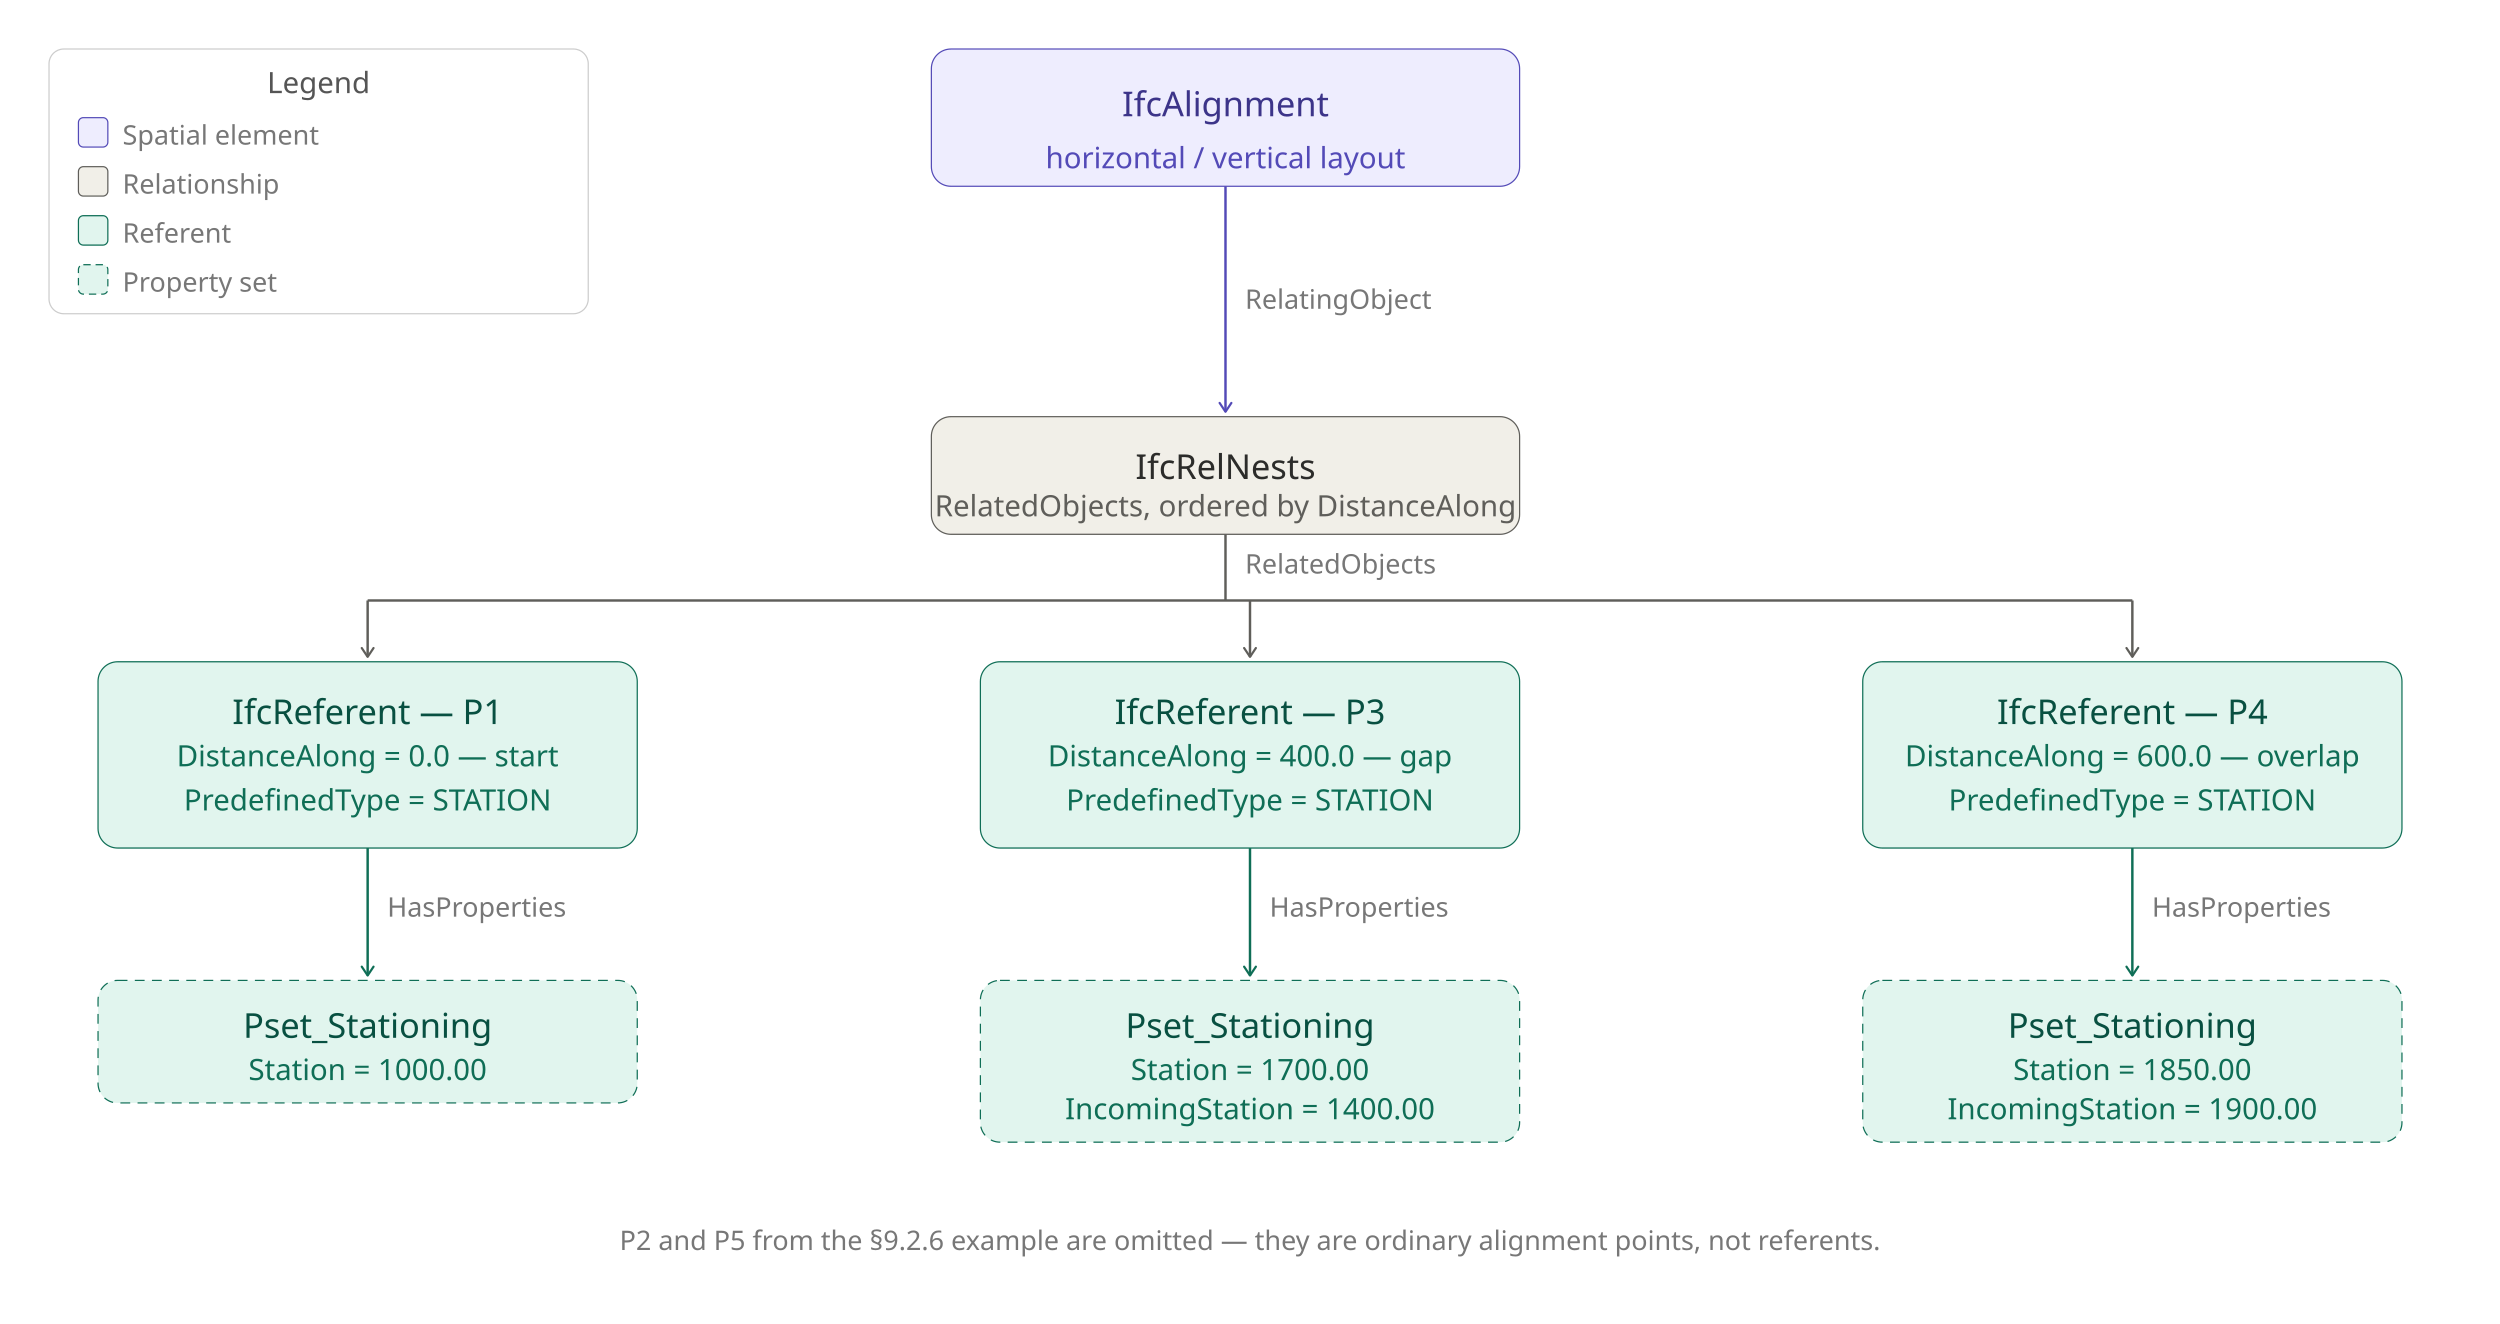
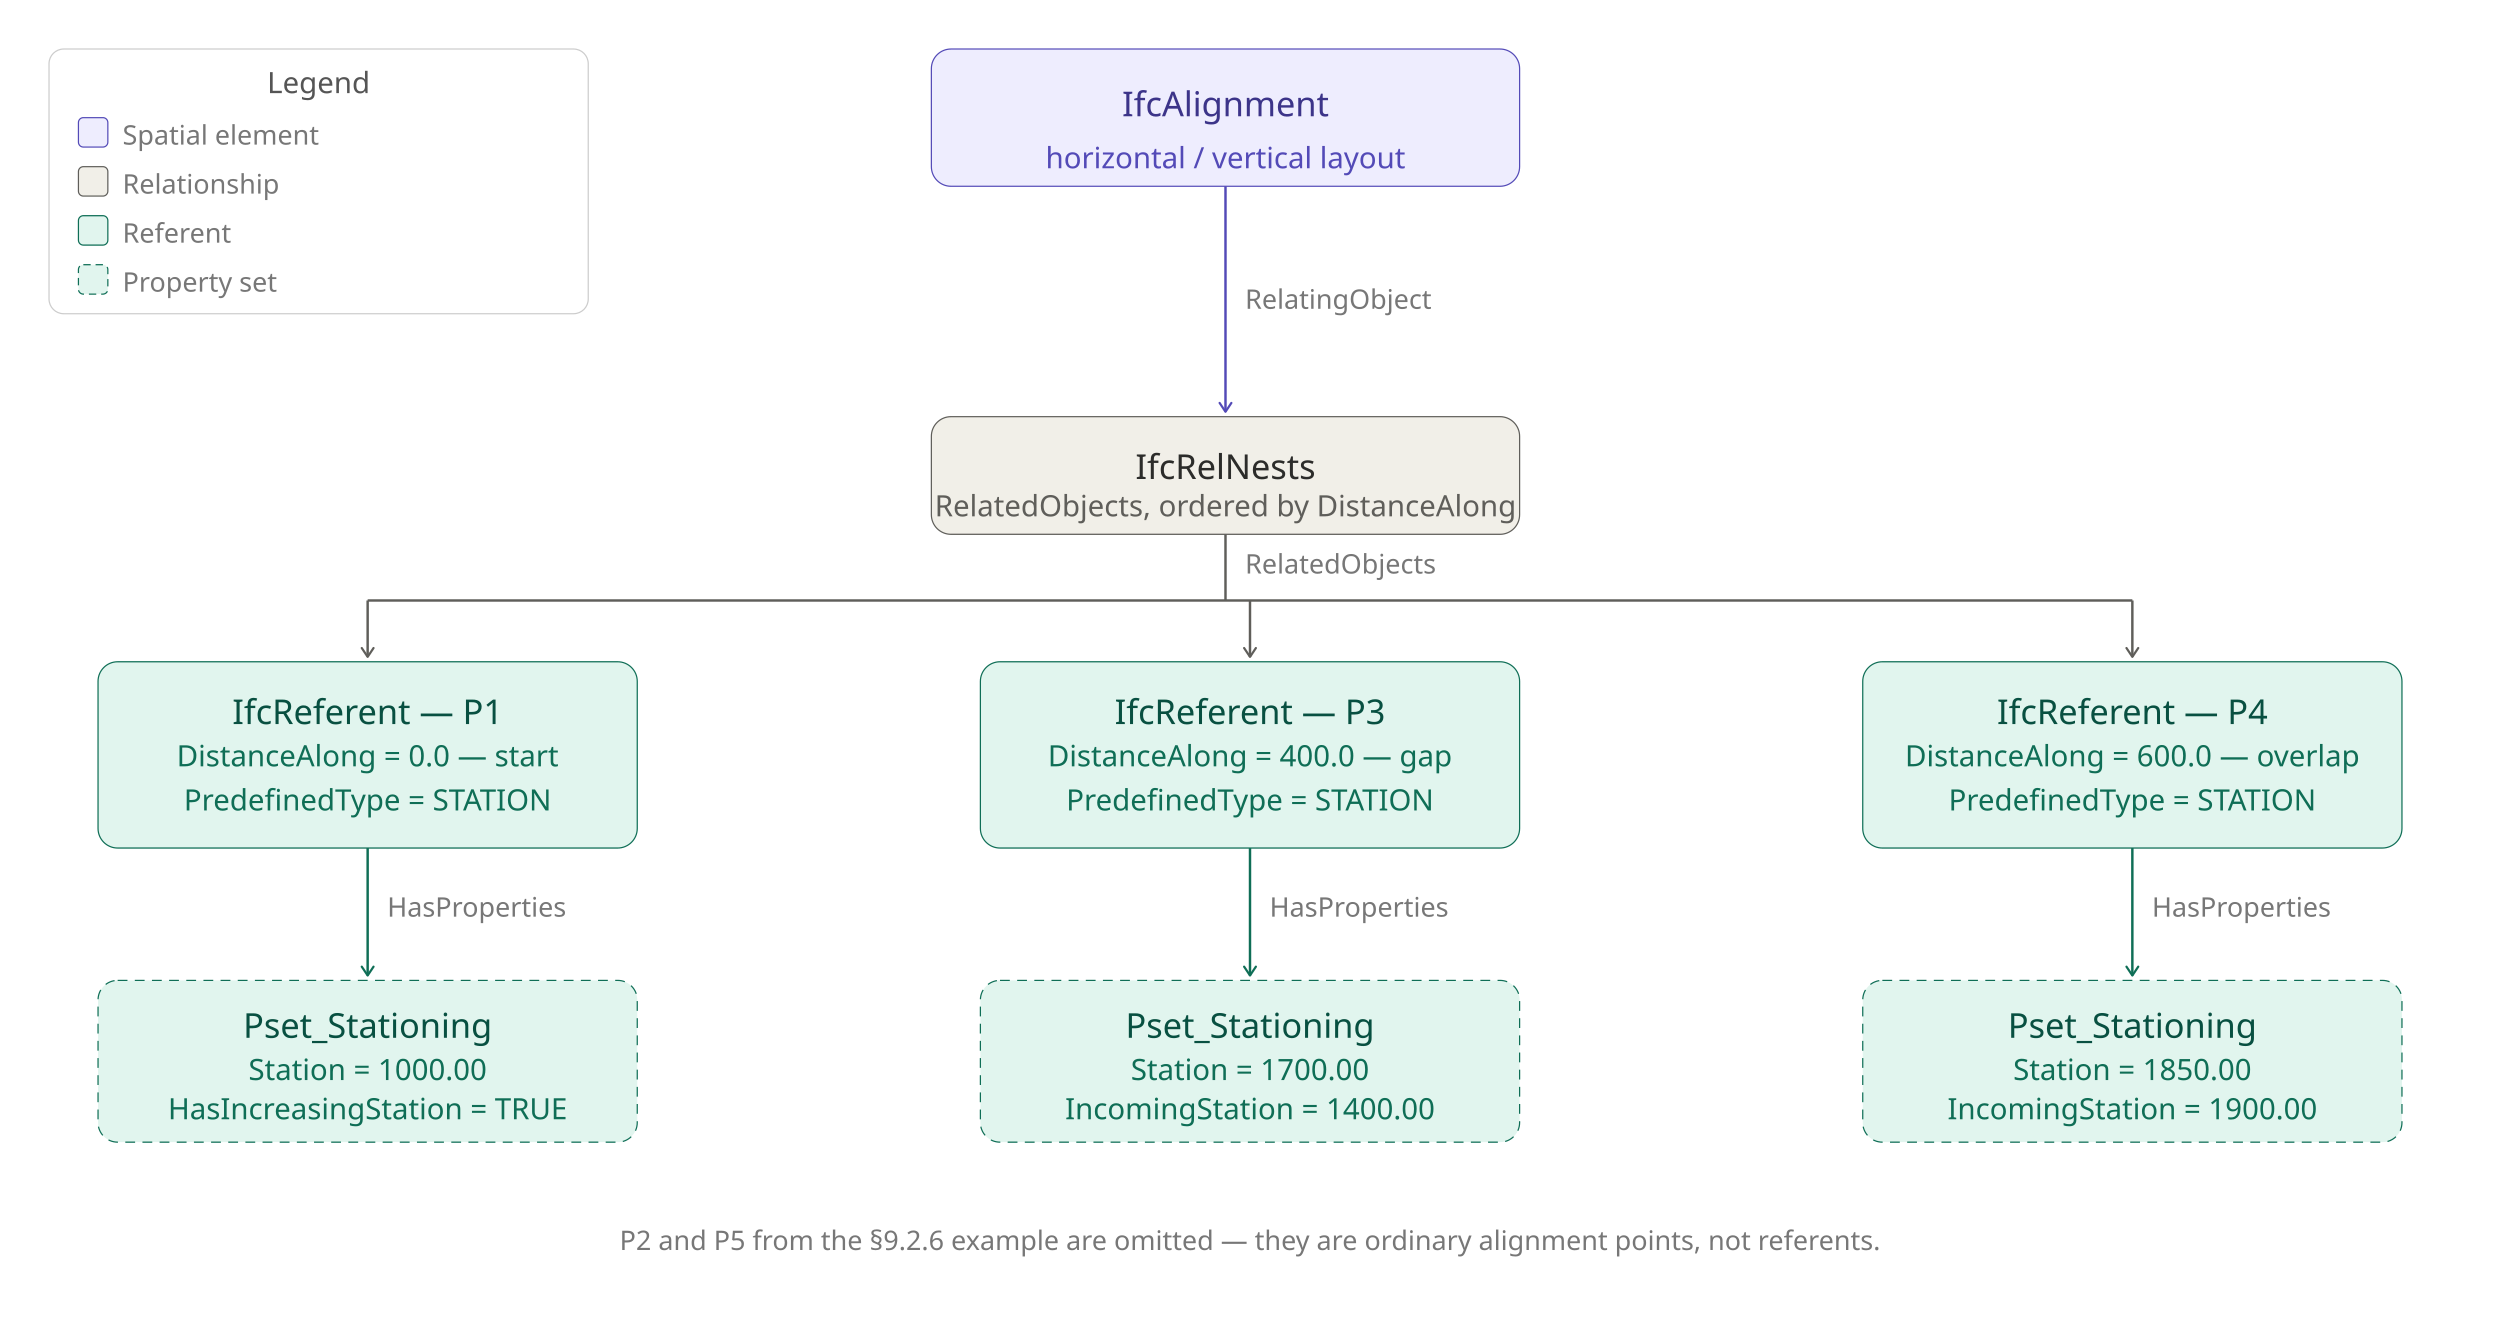
<svg xmlns="http://www.w3.org/2000/svg" width="1020" viewBox="0 0 1020 540" role="img">
  <defs>
    <marker id="arrow" viewBox="0 0 10 10" refX="8" refY="5" markerWidth="6" markerHeight="6" orient="auto-start-reverse">
      <path d="M2 1L8 5L2 9" fill="none" stroke="context-stroke" stroke-width="1.5" stroke-linecap="round" stroke-linejoin="round" />
    </marker>
    <style>
      text { font-family: sans-serif; fill: #1a1a1a; }
      .th  { font-size: 14px; font-weight: 500; }
      .ts  { font-size: 12px; font-weight: 400; fill: #555; }
      .lbl { font-size: 11px; font-weight: 400; fill: #777; }

      /* Spatial element — purple */
      .c-purple rect  { fill: #EEEDFE; stroke: #534AB7; }
      .c-purple .th   { fill: #3C3489; }
      .c-purple .ts   { fill: #534AB7; }

      /* Semantic / referent — teal */
      .c-teal rect    { fill: #E1F5EE; stroke: #0F6E56; }
      .c-teal .th     { fill: #085041; }
      .c-teal .ts     { fill: #0F6E56; }

      /* Relationship — gray */
      .c-gray rect    { fill: #F1EFE8; stroke: #5F5E5A; }
      .c-gray .th     { fill: #2C2C2A; }
      .c-gray .ts     { fill: #5F5E5A; }
    </style>
  </defs>
  <rect x="20" y="20" width="220" height="108" rx="6" fill="none" stroke="#ccc" stroke-width="0.5" />
  <text class="ts" x="130" y="38" text-anchor="middle" fill="#555">Legend</text>
  <rect x="32" y="48" width="12" height="12" rx="2" fill="#EEEDFE" stroke="#534AB7" stroke-width="0.5" />
  <text class="lbl" x="50" y="59">Spatial element</text>
  <rect x="32" y="68" width="12" height="12" rx="2" fill="#F1EFE8" stroke="#5F5E5A" stroke-width="0.5" />
  <text class="lbl" x="50" y="79">Relationship</text>
  <rect x="32" y="88" width="12" height="12" rx="2" fill="#E1F5EE" stroke="#0F6E56" stroke-width="0.5" />
  <text class="lbl" x="50" y="99">Referent</text>
  <rect x="32" y="108" width="12" height="12" rx="2" fill="#E1F5EE" stroke="#0F6E56" stroke-width="0.5" stroke-dasharray="3 2" />
  <text class="lbl" x="50" y="119">Property set</text>
  <g class="c-purple">
    <rect x="380" y="20" width="240" height="56" rx="8" stroke-width="0.5" />
    <text class="th" x="500" y="42" text-anchor="middle" dominant-baseline="central">IfcAlignment</text>
    <text class="ts" x="500" y="64" text-anchor="middle" dominant-baseline="central">horizontal / vertical layout</text>
  </g>
  <line x1="500" y1="76" x2="500" y2="168" stroke="#534AB7" stroke-width="1" marker-end="url(#arrow)" fill="none" />
  <text class="lbl" x="508" y="126">RelatingObject</text>
  <g class="c-gray">
    <rect x="380" y="170" width="240" height="48" rx="8" stroke-width="0.5" />
    <text class="th" x="500" y="190" text-anchor="middle" dominant-baseline="central">IfcRelNests</text>
    <text class="ts" x="500" y="206" text-anchor="middle" dominant-baseline="central">RelatedObjects, ordered by DistanceAlong</text>
  </g>
  <path d="M500 218 L500 245" fill="none" stroke="#5F5E5A" stroke-width="1" />
  <path d="M150 245 L870 245" fill="none" stroke="#5F5E5A" stroke-width="1" />
  <text class="lbl" x="508" y="234">RelatedObjects</text>
  <line x1="150" y1="245" x2="150" y2="268" stroke="#5F5E5A" stroke-width="1" marker-end="url(#arrow)" fill="none" />
  <line x1="510" y1="245" x2="510" y2="268" stroke="#5F5E5A" stroke-width="1" marker-end="url(#arrow)" fill="none" />
  <line x1="870" y1="245" x2="870" y2="268" stroke="#5F5E5A" stroke-width="1" marker-end="url(#arrow)" fill="none" />
  <g class="c-teal">
    <rect x="40" y="270" width="220" height="76" rx="8" stroke-width="0.5" />
    <text class="th" x="150" y="290" text-anchor="middle" dominant-baseline="central">IfcReferent — P1</text>
    <text class="ts" x="150" y="308" text-anchor="middle" dominant-baseline="central">DistanceAlong = 0.0 — start</text>
    <text class="ts" x="150" y="326" text-anchor="middle" dominant-baseline="central">PredefinedType = STATION</text>
  </g>
  <g class="c-teal">
    <rect x="400" y="270" width="220" height="76" rx="8" stroke-width="0.5" />
    <text class="th" x="510" y="290" text-anchor="middle" dominant-baseline="central">IfcReferent — P3</text>
    <text class="ts" x="510" y="308" text-anchor="middle" dominant-baseline="central">DistanceAlong = 400.0 — gap</text>
    <text class="ts" x="510" y="326" text-anchor="middle" dominant-baseline="central">PredefinedType = STATION</text>
  </g>
  <g class="c-teal">
    <rect x="760" y="270" width="220" height="76" rx="8" stroke-width="0.5" />
    <text class="th" x="870" y="290" text-anchor="middle" dominant-baseline="central">IfcReferent — P4</text>
    <text class="ts" x="870" y="308" text-anchor="middle" dominant-baseline="central">DistanceAlong = 600.0 — overlap</text>
    <text class="ts" x="870" y="326" text-anchor="middle" dominant-baseline="central">PredefinedType = STATION</text>
  </g>
  <line x1="150" y1="346" x2="150" y2="398" stroke="#0F6E56" stroke-width="1" marker-end="url(#arrow)" fill="none" />
  <text class="lbl" x="158" y="374">HasProperties</text>
  <line x1="510" y1="346" x2="510" y2="398" stroke="#0F6E56" stroke-width="1" marker-end="url(#arrow)" fill="none" />
  <text class="lbl" x="518" y="374">HasProperties</text>
  <line x1="870" y1="346" x2="870" y2="398" stroke="#0F6E56" stroke-width="1" marker-end="url(#arrow)" fill="none" />
  <text class="lbl" x="878" y="374">HasProperties</text>
  <g class="c-teal">
-     <rect x="40" y="400" width="220" height="50" rx="8" stroke-width="0.5" stroke-dasharray="4 3" />
+     <rect x="40" y="400" width="220" height="66" rx="8" stroke-width="0.5" stroke-dasharray="4 3" />
    <text class="th" x="150" y="418" text-anchor="middle" dominant-baseline="central">Pset_Stationing</text>
    <text class="ts" x="150" y="436" text-anchor="middle" dominant-baseline="central">Station = 1000.00</text>
+     <text class="ts" x="150" y="452" text-anchor="middle" dominant-baseline="central">HasIncreasingStation = TRUE</text>
  </g>
  <g class="c-teal">
    <rect x="400" y="400" width="220" height="66" rx="8" stroke-width="0.5" stroke-dasharray="4 3" />
    <text class="th" x="510" y="418" text-anchor="middle" dominant-baseline="central">Pset_Stationing</text>
    <text class="ts" x="510" y="436" text-anchor="middle" dominant-baseline="central">Station = 1700.00</text>
    <text class="ts" x="510" y="452" text-anchor="middle" dominant-baseline="central">IncomingStation = 1400.00</text>
  </g>
  <g class="c-teal">
    <rect x="760" y="400" width="220" height="66" rx="8" stroke-width="0.5" stroke-dasharray="4 3" />
    <text class="th" x="870" y="418" text-anchor="middle" dominant-baseline="central">Pset_Stationing</text>
    <text class="ts" x="870" y="436" text-anchor="middle" dominant-baseline="central">Station = 1850.00</text>
    <text class="ts" x="870" y="452" text-anchor="middle" dominant-baseline="central">IncomingStation = 1900.00</text>
  </g>
  <text class="lbl" x="510" y="510" text-anchor="middle" fill="#aaa">P2 and P5 from the §9.2.6 example are omitted — they are ordinary alignment points, not referents.</text>
</svg>
